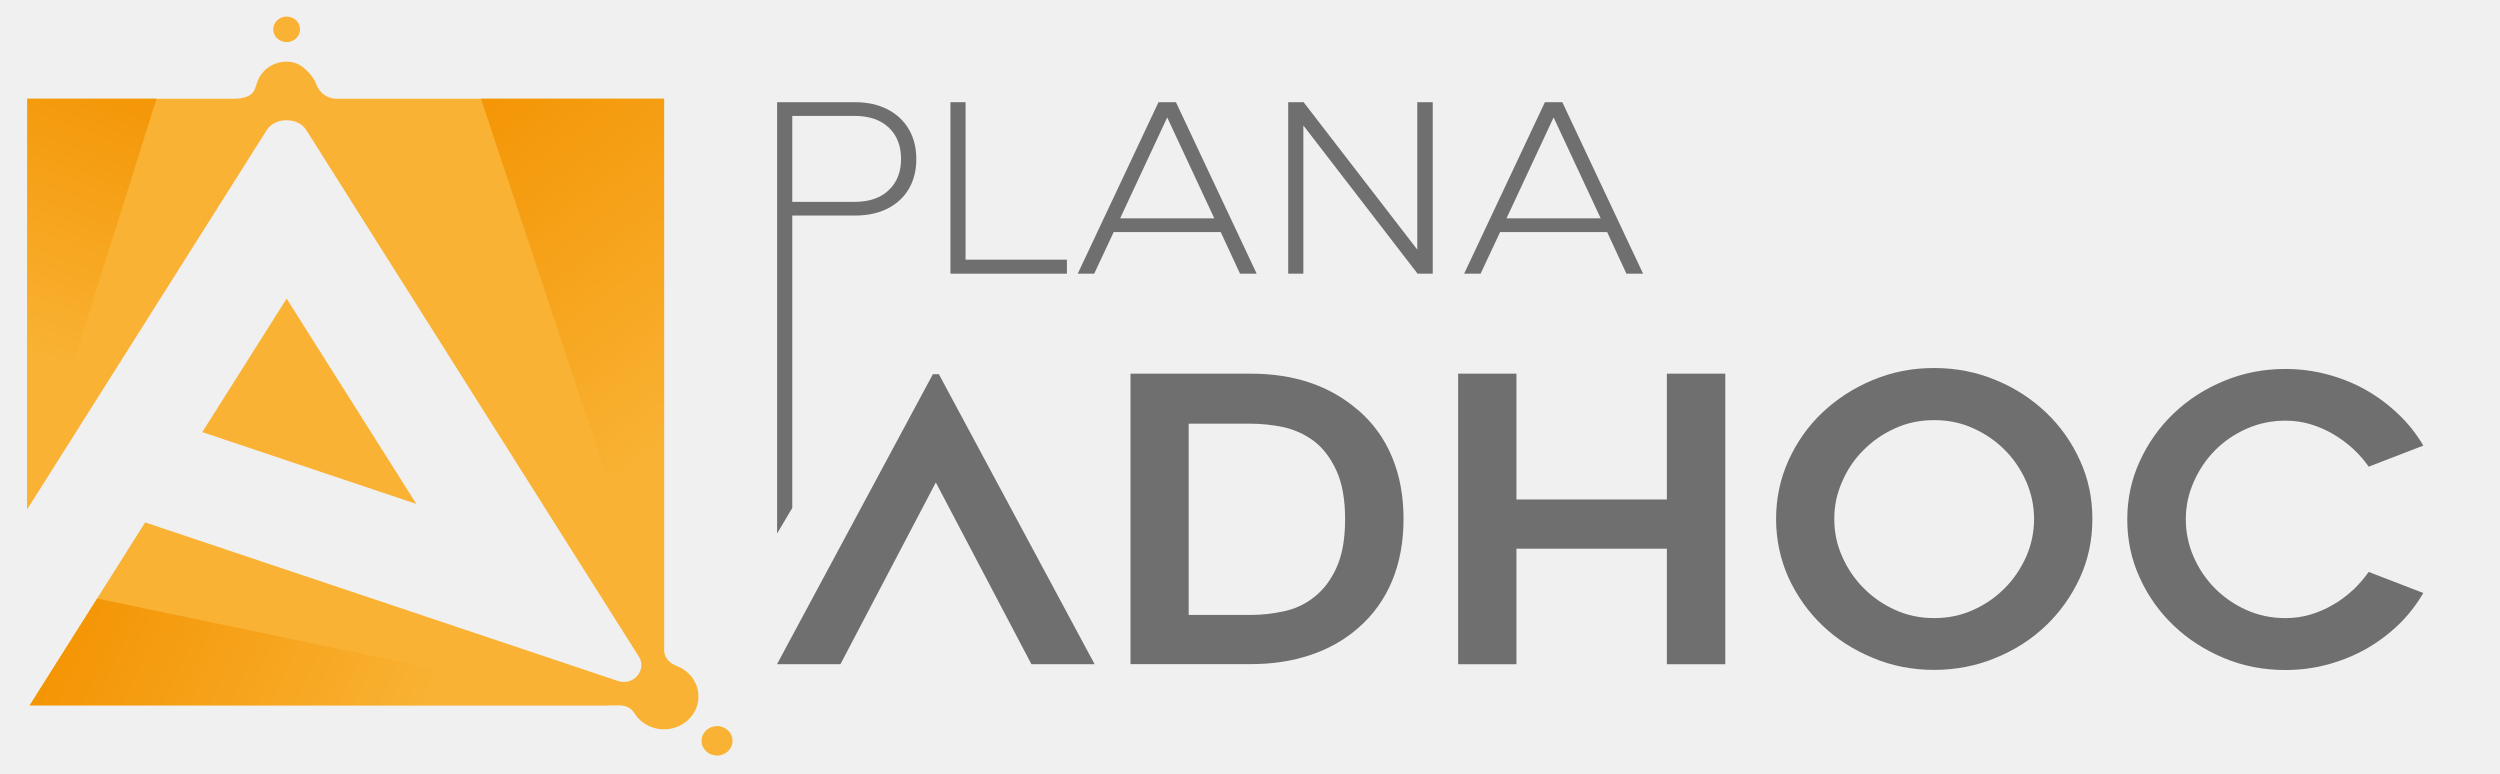
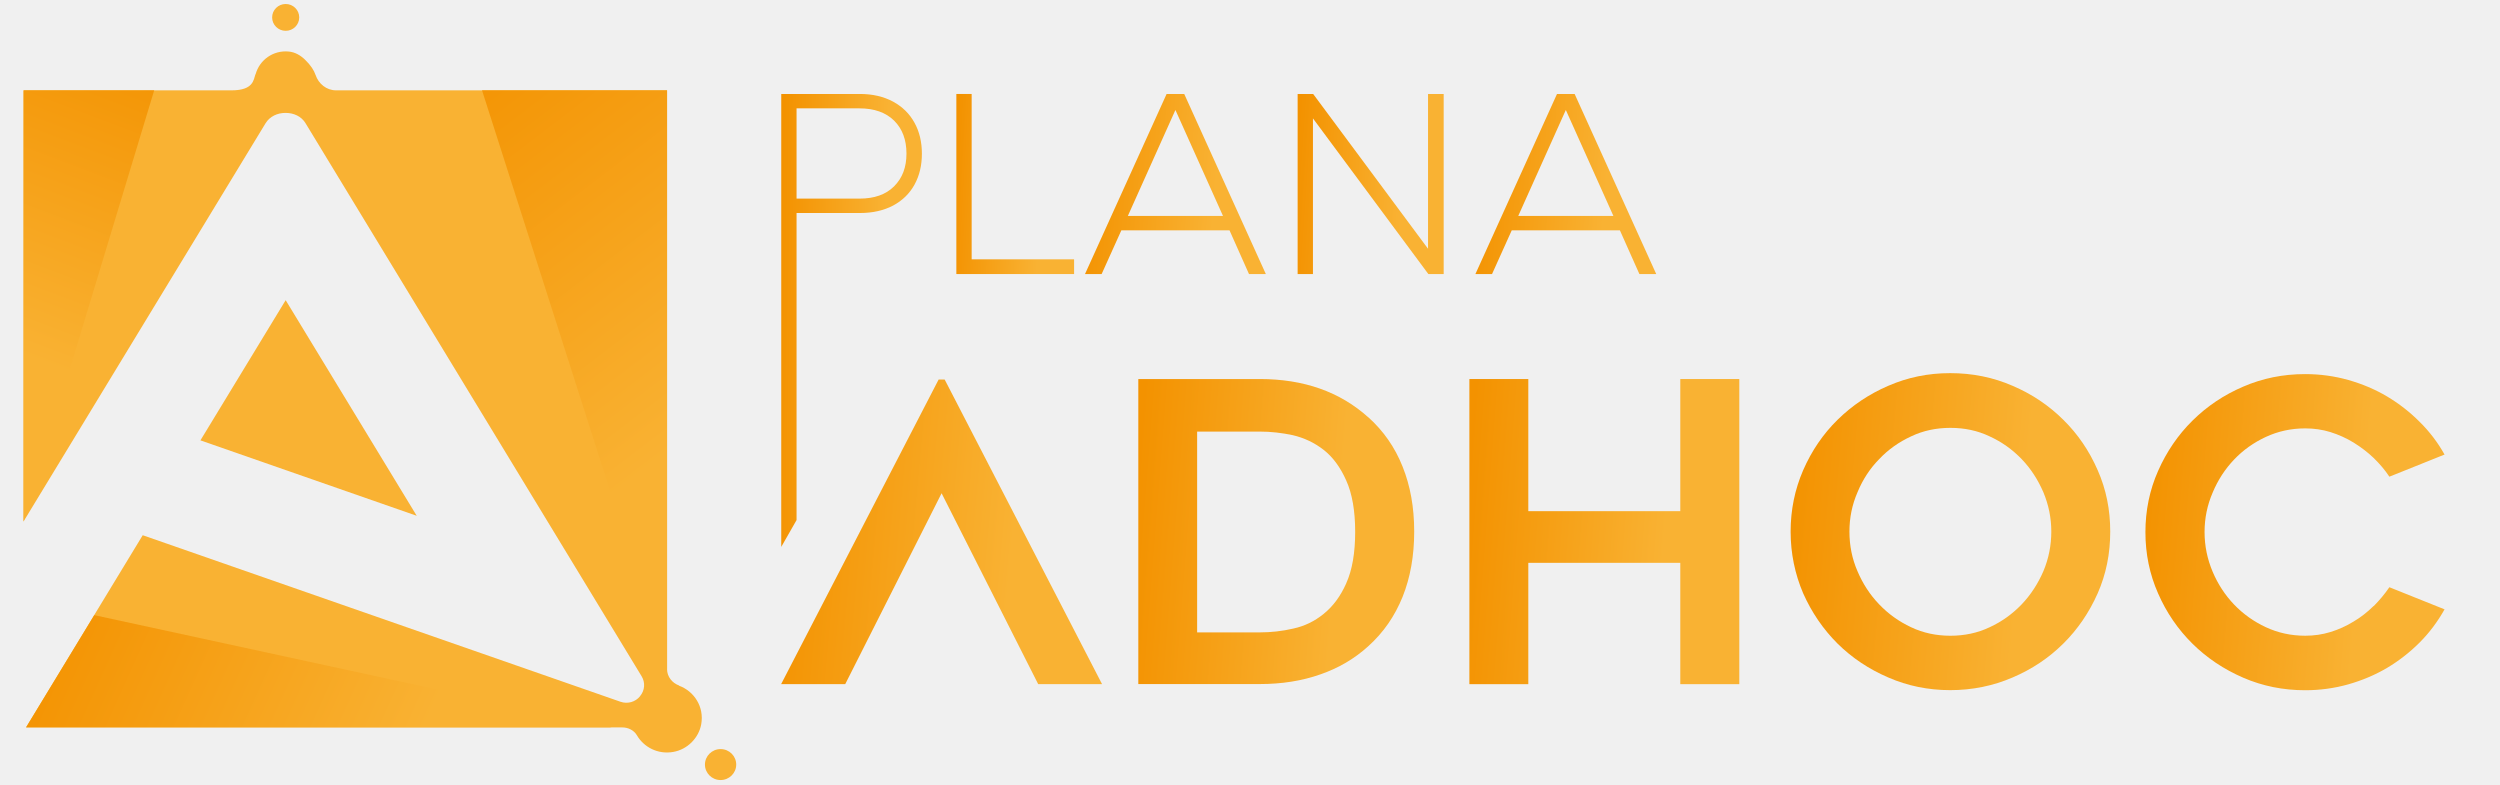
- <svg xmlns="http://www.w3.org/2000/svg" width="97" height="30" viewBox="0 0 97 30" fill="none">
-   <g clip-path="url(#clip0_2468_6587)">
-     <path d="M30.74 8.363H33.176C33.663 8.363 34.085 8.271 34.445 8.089C34.804 7.904 35.079 7.646 35.27 7.316C35.46 6.982 35.553 6.603 35.553 6.172C35.553 5.741 35.46 5.358 35.27 5.028C35.079 4.694 34.804 4.436 34.445 4.247C34.085 4.061 33.663 3.965 33.176 3.965H30.152V20.7L30.74 19.709V8.367V8.363ZM30.74 4.497H33.155C33.726 4.497 34.17 4.65 34.487 4.952C34.804 5.254 34.961 5.661 34.961 6.168C34.961 6.676 34.804 7.07 34.487 7.376C34.17 7.682 33.726 7.832 33.155 7.832H30.74V4.497Z" fill="#706F6F" />
-     <path d="M41.397 10.075H37.464V3.965H36.877V10.619H41.397V10.075Z" fill="#706F6F" />
-     <path d="M48.113 10.619H48.76L45.626 3.965H44.95L41.816 10.619H42.455L43.212 9.004H47.364L48.113 10.619ZM43.461 8.472L45.288 4.557L47.115 8.472H43.461Z" fill="#706F6F" />
-     <path d="M54.99 9.684L50.579 3.965H49.982V10.619H50.57V4.867L55.002 10.619H55.59V3.965H54.99V9.684Z" fill="#706F6F" />
-     <path d="M58.204 9.004H62.357L63.105 10.619H63.752L60.618 3.965H59.942L56.808 10.619H57.447L58.204 9.004ZM60.28 4.557L62.107 8.472H58.453L60.28 4.557Z" fill="#706F6F" />
-     <path d="M36.196 14.518L30.148 25.771H32.609L36.31 18.719L40.019 25.771H42.471L36.428 14.518H36.196Z" fill="#706F6F" />
-     <path d="M52.697 15.916C51.606 14.969 50.219 14.498 48.532 14.498H43.863V25.768H48.532C49.369 25.768 50.143 25.651 50.845 25.413C51.551 25.18 52.169 24.829 52.697 24.366C53.277 23.863 53.712 23.259 54.013 22.541C54.309 21.829 54.457 21.027 54.457 20.133C54.457 19.239 54.309 18.449 54.013 17.736C53.717 17.019 53.277 16.415 52.697 15.912V15.916ZM51.847 22.046C51.623 22.529 51.336 22.9 50.98 23.174C50.633 23.448 50.24 23.629 49.813 23.718C49.382 23.814 48.955 23.859 48.532 23.859H46.121V16.439H48.532C48.942 16.439 49.365 16.484 49.796 16.572C50.223 16.669 50.621 16.846 50.976 17.112C51.331 17.378 51.623 17.761 51.847 18.248C52.076 18.735 52.19 19.372 52.19 20.145C52.19 20.918 52.076 21.559 51.847 22.042V22.046Z" fill="#706F6F" />
-     <path d="M64.674 19.38H58.838V14.498H56.576V25.772H58.838V21.289H64.674V25.772H66.941V14.498H64.674V19.38Z" fill="#706F6F" />
-     <path d="M79.383 16.003C78.829 15.476 78.182 15.053 77.433 14.746C76.693 14.436 75.894 14.279 75.04 14.279C74.185 14.279 73.407 14.436 72.663 14.746C71.923 15.053 71.271 15.476 70.713 16.003C70.159 16.527 69.719 17.147 69.394 17.864C69.072 18.577 68.912 19.334 68.912 20.136C68.912 20.937 69.076 21.703 69.394 22.415C69.719 23.12 70.159 23.741 70.713 24.272C71.267 24.8 71.923 25.219 72.663 25.525C73.403 25.835 74.198 25.992 75.04 25.992C75.881 25.992 76.689 25.835 77.433 25.525C78.182 25.219 78.825 24.804 79.383 24.272C79.937 23.745 80.377 23.12 80.702 22.415C81.028 21.703 81.184 20.945 81.184 20.136C81.184 19.326 81.028 18.573 80.702 17.864C80.377 17.147 79.937 16.527 79.383 16.003ZM78.617 21.598C78.41 22.057 78.135 22.468 77.784 22.822C77.429 23.177 77.027 23.459 76.553 23.668C76.088 23.881 75.581 23.982 75.048 23.982C74.515 23.982 74.003 23.881 73.538 23.668C73.073 23.459 72.663 23.177 72.312 22.822C71.957 22.468 71.682 22.057 71.479 21.598C71.271 21.139 71.17 20.651 71.17 20.136C71.17 19.62 71.271 19.145 71.479 18.682C71.682 18.21 71.957 17.804 72.312 17.457C72.659 17.103 73.069 16.825 73.538 16.615C74.003 16.402 74.511 16.301 75.048 16.301C75.585 16.301 76.088 16.402 76.553 16.615C77.027 16.825 77.429 17.103 77.784 17.457C78.131 17.804 78.406 18.21 78.617 18.682C78.82 19.149 78.922 19.632 78.922 20.136C78.922 20.639 78.82 21.135 78.617 21.598Z" fill="#706F6F" />
-     <path d="M91.3 22.884C91.068 23.105 90.814 23.298 90.531 23.459C90.251 23.625 89.955 23.753 89.642 23.846C89.329 23.939 89.008 23.983 88.674 23.983C88.137 23.983 87.629 23.878 87.164 23.669C86.695 23.459 86.289 23.177 85.942 22.831C85.595 22.481 85.32 22.078 85.117 21.615C84.914 21.152 84.809 20.664 84.809 20.153C84.809 19.641 84.91 19.166 85.117 18.699C85.32 18.231 85.595 17.825 85.942 17.474C86.289 17.124 86.695 16.846 87.164 16.636C87.634 16.427 88.137 16.322 88.674 16.322C89.008 16.322 89.334 16.366 89.642 16.459C89.951 16.552 90.251 16.681 90.531 16.846C90.81 17.011 91.068 17.2 91.3 17.414C91.533 17.631 91.736 17.861 91.905 18.107L94.024 17.289C93.766 16.846 93.449 16.443 93.068 16.081C92.692 15.718 92.273 15.404 91.816 15.142C91.359 14.88 90.86 14.679 90.328 14.534C89.795 14.389 89.241 14.316 88.67 14.316C87.828 14.316 87.037 14.47 86.293 14.78C85.549 15.086 84.902 15.505 84.343 16.036C83.789 16.564 83.35 17.184 83.024 17.893C82.698 18.602 82.538 19.355 82.538 20.157C82.538 20.958 82.698 21.711 83.024 22.42C83.345 23.129 83.785 23.745 84.343 24.277C84.897 24.805 85.549 25.224 86.293 25.534C87.037 25.844 87.828 25.997 88.67 25.997C89.241 25.997 89.795 25.924 90.328 25.779C90.86 25.634 91.355 25.433 91.816 25.171C92.273 24.91 92.692 24.595 93.068 24.233C93.444 23.87 93.762 23.459 94.024 23.008L91.905 22.191C91.732 22.436 91.529 22.67 91.3 22.892V22.884Z" fill="#706F6F" />
-     <path d="M7.848 16.766L16.154 19.553L11.121 11.586L7.848 16.766Z" fill="#F9B233" />
-     <path d="M26.232 25.824C25.957 25.727 25.767 25.494 25.767 25.216V3.832H13.058C12.69 3.832 12.386 3.594 12.267 3.26C12.208 3.091 12.085 2.906 11.861 2.696C11.692 2.539 11.476 2.418 11.24 2.398C10.635 2.342 10.115 2.716 9.967 3.236C9.967 3.236 9.962 3.24 9.958 3.244C9.886 3.433 9.895 3.832 9.045 3.832H1.052V19.766L10.351 5.044C10.512 4.795 10.804 4.666 11.113 4.666C11.113 4.666 11.113 4.666 11.117 4.666C11.121 4.666 11.117 4.666 11.121 4.666C11.43 4.666 11.722 4.791 11.882 5.044L24.79 25.481C24.938 25.715 24.912 26.005 24.73 26.214C24.73 26.214 24.73 26.218 24.726 26.223C24.549 26.432 24.253 26.512 23.982 26.424L5.632 20.27L1.149 27.37H24.045C24.274 27.37 24.494 27.475 24.608 27.66C24.874 28.099 25.411 28.377 26.003 28.277C26.54 28.188 26.98 27.769 27.078 27.258C27.2 26.609 26.807 26.033 26.223 25.828L26.232 25.824Z" fill="#F9B233" />
-     <path d="M27.822 29.316C28.153 29.316 28.422 29.06 28.422 28.744C28.422 28.428 28.153 28.172 27.822 28.172C27.49 28.172 27.221 28.428 27.221 28.744C27.221 29.06 27.49 29.316 27.822 29.316Z" fill="#F9B233" />
-     <path d="M11.121 1.633C11.409 1.633 11.641 1.412 11.641 1.138C11.641 0.864 11.409 0.643 11.121 0.643C10.834 0.643 10.601 0.864 10.601 1.138C10.601 1.412 10.834 1.633 11.121 1.633Z" fill="#F9B233" />
-     <path d="M18.662 3.832L25.767 25.215V3.832H18.662Z" fill="url(#paint0_linear_2468_6587)" />
-     <path d="M6.072 3.832L1.061 19.762V3.832H6.072Z" fill="url(#paint1_linear_2468_6587)" />
-     <path d="M3.771 23.223L23.635 27.367H1.153L3.771 23.223Z" fill="url(#paint2_linear_2468_6587)" />
-   </g>
+ <svg xmlns="http://www.w3.org/2000/svg" width="172" height="54" viewBox="0 0 172 54" fill="none">
+   <path d="M54.803 14.655H59.168C60.039 14.655 60.797 14.482 61.441 14.145C62.085 13.8 62.577 13.32 62.918 12.705C63.259 12.082 63.426 11.377 63.426 10.575C63.426 9.772 63.259 9.06 62.918 8.445C62.577 7.822 62.085 7.342 61.441 6.99C60.797 6.645 60.039 6.465 59.168 6.465H53.75V37.627L54.803 35.782V14.662V14.655ZM54.803 7.455H59.13C60.153 7.455 60.948 7.74 61.517 8.302C62.085 8.865 62.365 9.622 62.365 10.567C62.365 11.512 62.085 12.247 61.517 12.817C60.948 13.387 60.153 13.665 59.13 13.665H54.803V7.455Z" fill="url(#paint0_linear_2468_6653)" />
+   <path d="M73.897 17.842H66.85V6.465H65.797V18.855H73.897V17.842Z" fill="url(#paint1_linear_2468_6653)" />
+   <path d="M85.931 18.855H87.09L81.475 6.465H80.263L74.648 18.855H75.793L77.149 15.847H84.59L85.931 18.855ZM77.596 14.857L80.869 7.567L84.142 14.857H77.596Z" fill="url(#paint2_linear_2468_6653)" />
+   <path d="M98.249 17.115L90.346 6.465H89.277V18.855H90.331V8.145L98.271 18.855H99.325V6.465H98.249V17.115Z" fill="url(#paint3_linear_2468_6653)" />
+   <path d="M104.008 15.847H111.449L112.79 18.855H113.949L108.335 6.465H107.122L101.508 18.855H102.652L104.008 15.847ZM107.729 7.567L111.002 14.857H104.455L107.729 7.567Z" fill="url(#paint4_linear_2468_6653)" />
+   <path d="M64.577 26.113L53.742 47.068H58.152L64.782 33.936L71.427 47.068H75.822L64.994 26.113H64.577Z" fill="url(#paint5_linear_2468_6653)" />
+   <path d="M94.145 28.718C92.19 26.956 89.705 26.078 86.681 26.078H78.316V47.063H86.681C88.182 47.063 89.568 46.846 90.826 46.403C92.092 45.968 93.198 45.316 94.145 44.453C95.183 43.516 95.963 42.391 96.501 41.056C97.032 39.728 97.297 38.236 97.297 36.571C97.297 34.906 97.032 33.436 96.501 32.108C95.971 30.773 95.183 29.648 94.145 28.711V28.718ZM92.622 40.133C92.22 41.033 91.705 41.723 91.069 42.233C90.447 42.743 89.743 43.081 88.977 43.246C88.204 43.426 87.439 43.508 86.681 43.508H82.363V29.693H86.681C87.416 29.693 88.174 29.776 88.947 29.941C89.712 30.121 90.425 30.451 91.061 30.946C91.698 31.441 92.22 32.153 92.622 33.061C93.031 33.968 93.236 35.153 93.236 36.593C93.236 38.033 93.031 39.226 92.622 40.126V40.133Z" fill="url(#paint6_linear_2468_6653)" />
+   <path d="M115.604 35.168H105.148V26.078H101.094V47.071H105.148V38.723H115.604V47.071H119.665V26.078H115.604V35.168Z" fill="url(#paint7_linear_2468_6653)" />
+   <path d="M141.956 28.882C140.964 27.899 139.804 27.112 138.463 26.542C137.137 25.964 135.705 25.672 134.175 25.672C132.644 25.672 131.25 25.964 129.916 26.542C128.59 27.112 127.423 27.899 126.423 28.882C125.431 29.857 124.643 31.012 124.059 32.347C123.483 33.674 123.195 35.084 123.195 36.577C123.195 38.069 123.491 39.494 124.059 40.822C124.643 42.134 125.431 43.289 126.423 44.279C127.416 45.262 128.59 46.042 129.916 46.612C131.242 47.189 132.667 47.482 134.175 47.482C135.682 47.482 137.13 47.189 138.463 46.612C139.804 46.042 140.956 45.269 141.956 44.279C142.949 43.297 143.737 42.134 144.32 40.822C144.904 39.494 145.184 38.084 145.184 36.577C145.184 35.069 144.904 33.667 144.32 32.347C143.737 31.012 142.949 29.857 141.956 28.882ZM140.585 39.299C140.213 40.154 139.721 40.919 139.092 41.579C138.456 42.239 137.736 42.764 136.887 43.154C136.054 43.552 135.144 43.739 134.19 43.739C133.235 43.739 132.318 43.552 131.485 43.154C130.651 42.764 129.916 42.239 129.287 41.579C128.651 40.919 128.158 40.154 127.795 39.299C127.423 38.444 127.241 37.537 127.241 36.577C127.241 35.617 127.423 34.732 127.795 33.869C128.158 32.992 128.651 32.234 129.287 31.589C129.909 30.929 130.644 30.412 131.485 30.022C132.318 29.624 133.227 29.437 134.19 29.437C135.152 29.437 136.054 29.624 136.887 30.022C137.736 30.412 138.456 30.929 139.092 31.589C139.713 32.234 140.206 32.992 140.585 33.869C140.948 34.739 141.13 35.639 141.13 36.577C141.13 37.514 140.948 38.437 140.585 39.299Z" fill="url(#paint8_linear_2468_6653)" />
+   <path d="M163.305 41.691C162.888 42.103 162.434 42.463 161.926 42.763C161.426 43.071 160.896 43.311 160.335 43.483C159.774 43.656 159.198 43.738 158.6 43.738C157.638 43.738 156.728 43.543 155.895 43.153C155.054 42.763 154.326 42.238 153.705 41.593C153.084 40.941 152.591 40.191 152.227 39.328C151.864 38.466 151.674 37.558 151.674 36.606C151.674 35.653 151.856 34.768 152.227 33.898C152.591 33.028 153.084 32.271 153.705 31.618C154.326 30.966 155.054 30.448 155.895 30.058C156.736 29.668 157.638 29.473 158.6 29.473C159.198 29.473 159.782 29.556 160.335 29.728C160.888 29.901 161.426 30.141 161.926 30.448C162.426 30.756 162.888 31.108 163.305 31.506C163.722 31.911 164.086 32.338 164.389 32.796L168.185 31.273C167.723 30.448 167.154 29.698 166.472 29.023C165.798 28.348 165.048 27.763 164.23 27.276C163.411 26.788 162.517 26.413 161.562 26.143C160.608 25.873 159.615 25.738 158.592 25.738C157.084 25.738 155.667 26.023 154.334 26.601C153 27.171 151.841 27.951 150.841 28.941C149.848 29.923 149.06 31.078 148.477 32.398C147.893 33.718 147.605 35.121 147.605 36.613C147.605 38.106 147.893 39.508 148.477 40.828C149.053 42.148 149.841 43.296 150.841 44.286C151.834 45.268 153 46.048 154.334 46.626C155.667 47.203 157.084 47.488 158.592 47.488C159.615 47.488 160.608 47.353 161.562 47.083C162.517 46.813 163.404 46.438 164.23 45.951C165.048 45.463 165.798 44.878 166.472 44.203C167.147 43.528 167.715 42.763 168.185 41.923L164.389 40.401C164.078 40.858 163.714 41.293 163.305 41.706V41.691Z" fill="url(#paint9_linear_2468_6653)" />
+   <path d="M13.789 30.297L28.671 35.487L19.654 20.652L13.789 30.297Z" fill="#F9B233" />
+   <path d="M46.727 47.166C46.235 46.986 45.894 46.551 45.894 46.033V6.216H23.125C22.465 6.216 21.92 5.773 21.708 5.151C21.602 4.836 21.382 4.491 20.98 4.101C20.677 3.808 20.291 3.583 19.866 3.546C18.783 3.441 17.851 4.138 17.586 5.106C17.586 5.106 17.578 5.113 17.571 5.121C17.442 5.473 17.457 6.216 15.934 6.216H1.613V35.886L18.275 8.473C18.563 8.008 19.086 7.768 19.639 7.768C19.639 7.768 19.639 7.768 19.647 7.768C19.654 7.768 19.647 7.768 19.654 7.768C20.207 7.768 20.73 8.001 21.018 8.473L44.144 46.528C44.409 46.963 44.363 47.503 44.037 47.893C44.037 47.893 44.037 47.901 44.03 47.908C43.712 48.298 43.181 48.448 42.696 48.283L9.819 36.823L1.788 50.046H42.81C43.219 50.046 43.613 50.241 43.818 50.586C44.295 51.403 45.257 51.921 46.318 51.733C47.28 51.568 48.068 50.788 48.243 49.836C48.462 48.628 47.758 47.556 46.712 47.173L46.727 47.166Z" fill="#F9B233" />
+   <path d="M49.576 53.667C50.17 53.667 50.652 53.19 50.652 52.602C50.652 52.014 50.17 51.537 49.576 51.537C48.982 51.537 48.5 52.014 48.5 52.602C48.5 53.19 48.982 53.667 49.576 53.667Z" fill="#F9B233" />
+   <path d="M19.655 2.12C20.17 2.12 20.587 1.708 20.587 1.198C20.587 0.688 20.17 0.275 19.655 0.275C19.139 0.275 18.723 0.688 18.723 1.198C18.723 1.708 19.139 2.12 19.655 2.12Z" fill="#F9B233" />
+   <path d="M33.164 6.217L45.894 46.034V6.217H33.164Z" fill="url(#paint10_linear_2468_6653)" />
+   <path d="M10.608 6.217L1.629 35.879V6.217H10.608Z" fill="url(#paint11_linear_2468_6653)" />
+   <path d="M6.487 42.322L42.077 50.04H1.797L6.487 42.322Z" fill="url(#paint12_linear_2468_6653)" />
  <defs>
-     <linearGradient id="paint0_linear_2468_6587" x1="27.175" y1="16.258" x2="17.148" y2="2.634" gradientUnits="userSpaceOnUse">
+     <linearGradient id="paint0_linear_2468_6653" x1="60.066" y1="48.62" x2="52.853" y2="48.427" gradientUnits="userSpaceOnUse">
      <stop stop-color="#F9B233" />
      <stop offset="1" stop-color="#F39200" />
    </linearGradient>
-     <linearGradient id="paint1_linear_2468_6587" x1="0.413" y1="13.406" x2="4.707" y2="1.61" gradientUnits="userSpaceOnUse">
+     <linearGradient id="paint1_linear_2468_6653" x1="71.084" y1="23.226" x2="65.061" y2="22.885" gradientUnits="userSpaceOnUse">
      <stop stop-color="#F9B233" />
      <stop offset="1" stop-color="#F39200" />
    </linearGradient>
-     <linearGradient id="paint2_linear_2468_6587" x1="15.828" y1="28.829" x2="2.081" y2="22.381" gradientUnits="userSpaceOnUse">
+     <linearGradient id="paint2_linear_2468_6653" x1="82.77" y1="23.226" x2="73.557" y2="22.426" gradientUnits="userSpaceOnUse">
      <stop stop-color="#F9B233" />
      <stop offset="1" stop-color="#F39200" />
    </linearGradient>
-     <clipPath id="clip0_2468_6587">
-       <rect width="96" height="29" fill="white" transform="translate(0.151367 0.494141)" />
-     </clipPath>
+     <linearGradient id="paint3_linear_2468_6653" x1="95.836" y1="23.226" x2="88.377" y2="22.703" gradientUnits="userSpaceOnUse">
+       <stop stop-color="#F9B233" />
+       <stop offset="1" stop-color="#F39200" />
+     </linearGradient>
+     <linearGradient id="paint4_linear_2468_6653" x1="109.629" y1="23.226" x2="100.417" y2="22.426" gradientUnits="userSpaceOnUse">
+       <stop stop-color="#F9B233" />
+       <stop offset="1" stop-color="#F39200" />
+     </linearGradient>
+     <linearGradient id="paint5_linear_2468_6653" x1="68.155" y1="54.461" x2="51.818" y2="52.972" gradientUnits="userSpaceOnUse">
+       <stop stop-color="#F9B233" />
+       <stop offset="1" stop-color="#F39200" />
+     </linearGradient>
+     <linearGradient id="paint6_linear_2468_6653" x1="90.706" y1="54.466" x2="76.632" y2="53.365" gradientUnits="userSpaceOnUse">
+       <stop stop-color="#F9B233" />
+       <stop offset="1" stop-color="#F39200" />
+     </linearGradient>
+     <linearGradient id="paint7_linear_2468_6653" x1="113.216" y1="54.476" x2="99.442" y2="53.422" gradientUnits="userSpaceOnUse">
+       <stop stop-color="#F9B233" />
+       <stop offset="1" stop-color="#F39200" />
+     </linearGradient>
+     <linearGradient id="paint8_linear_2468_6653" x1="137.548" y1="55.176" x2="121.268" y2="53.756" gradientUnits="userSpaceOnUse">
+       <stop stop-color="#F9B233" />
+       <stop offset="1" stop-color="#F39200" />
+     </linearGradient>
+     <linearGradient id="paint9_linear_2468_6653" x1="161.039" y1="55.161" x2="145.788" y2="53.913" gradientUnits="userSpaceOnUse">
+       <stop stop-color="#F9B233" />
+       <stop offset="1" stop-color="#F39200" />
+     </linearGradient>
+     <linearGradient id="paint10_linear_2468_6653" x1="48.417" y1="29.354" x2="29.544" y2="4.68" gradientUnits="userSpaceOnUse">
+       <stop stop-color="#F9B233" />
+       <stop offset="1" stop-color="#F39200" />
+     </linearGradient>
+     <linearGradient id="paint11_linear_2468_6653" x1="0.47" y1="24.044" x2="8.701" y2="2.283" gradientUnits="userSpaceOnUse">
+       <stop stop-color="#F9B233" />
+       <stop offset="1" stop-color="#F39200" />
+     </linearGradient>
+     <linearGradient id="paint12_linear_2468_6653" x1="28.089" y1="52.762" x2="3.125" y2="41.495" gradientUnits="userSpaceOnUse">
+       <stop stop-color="#F9B233" />
+       <stop offset="1" stop-color="#F39200" />
+     </linearGradient>
  </defs>
</svg>
